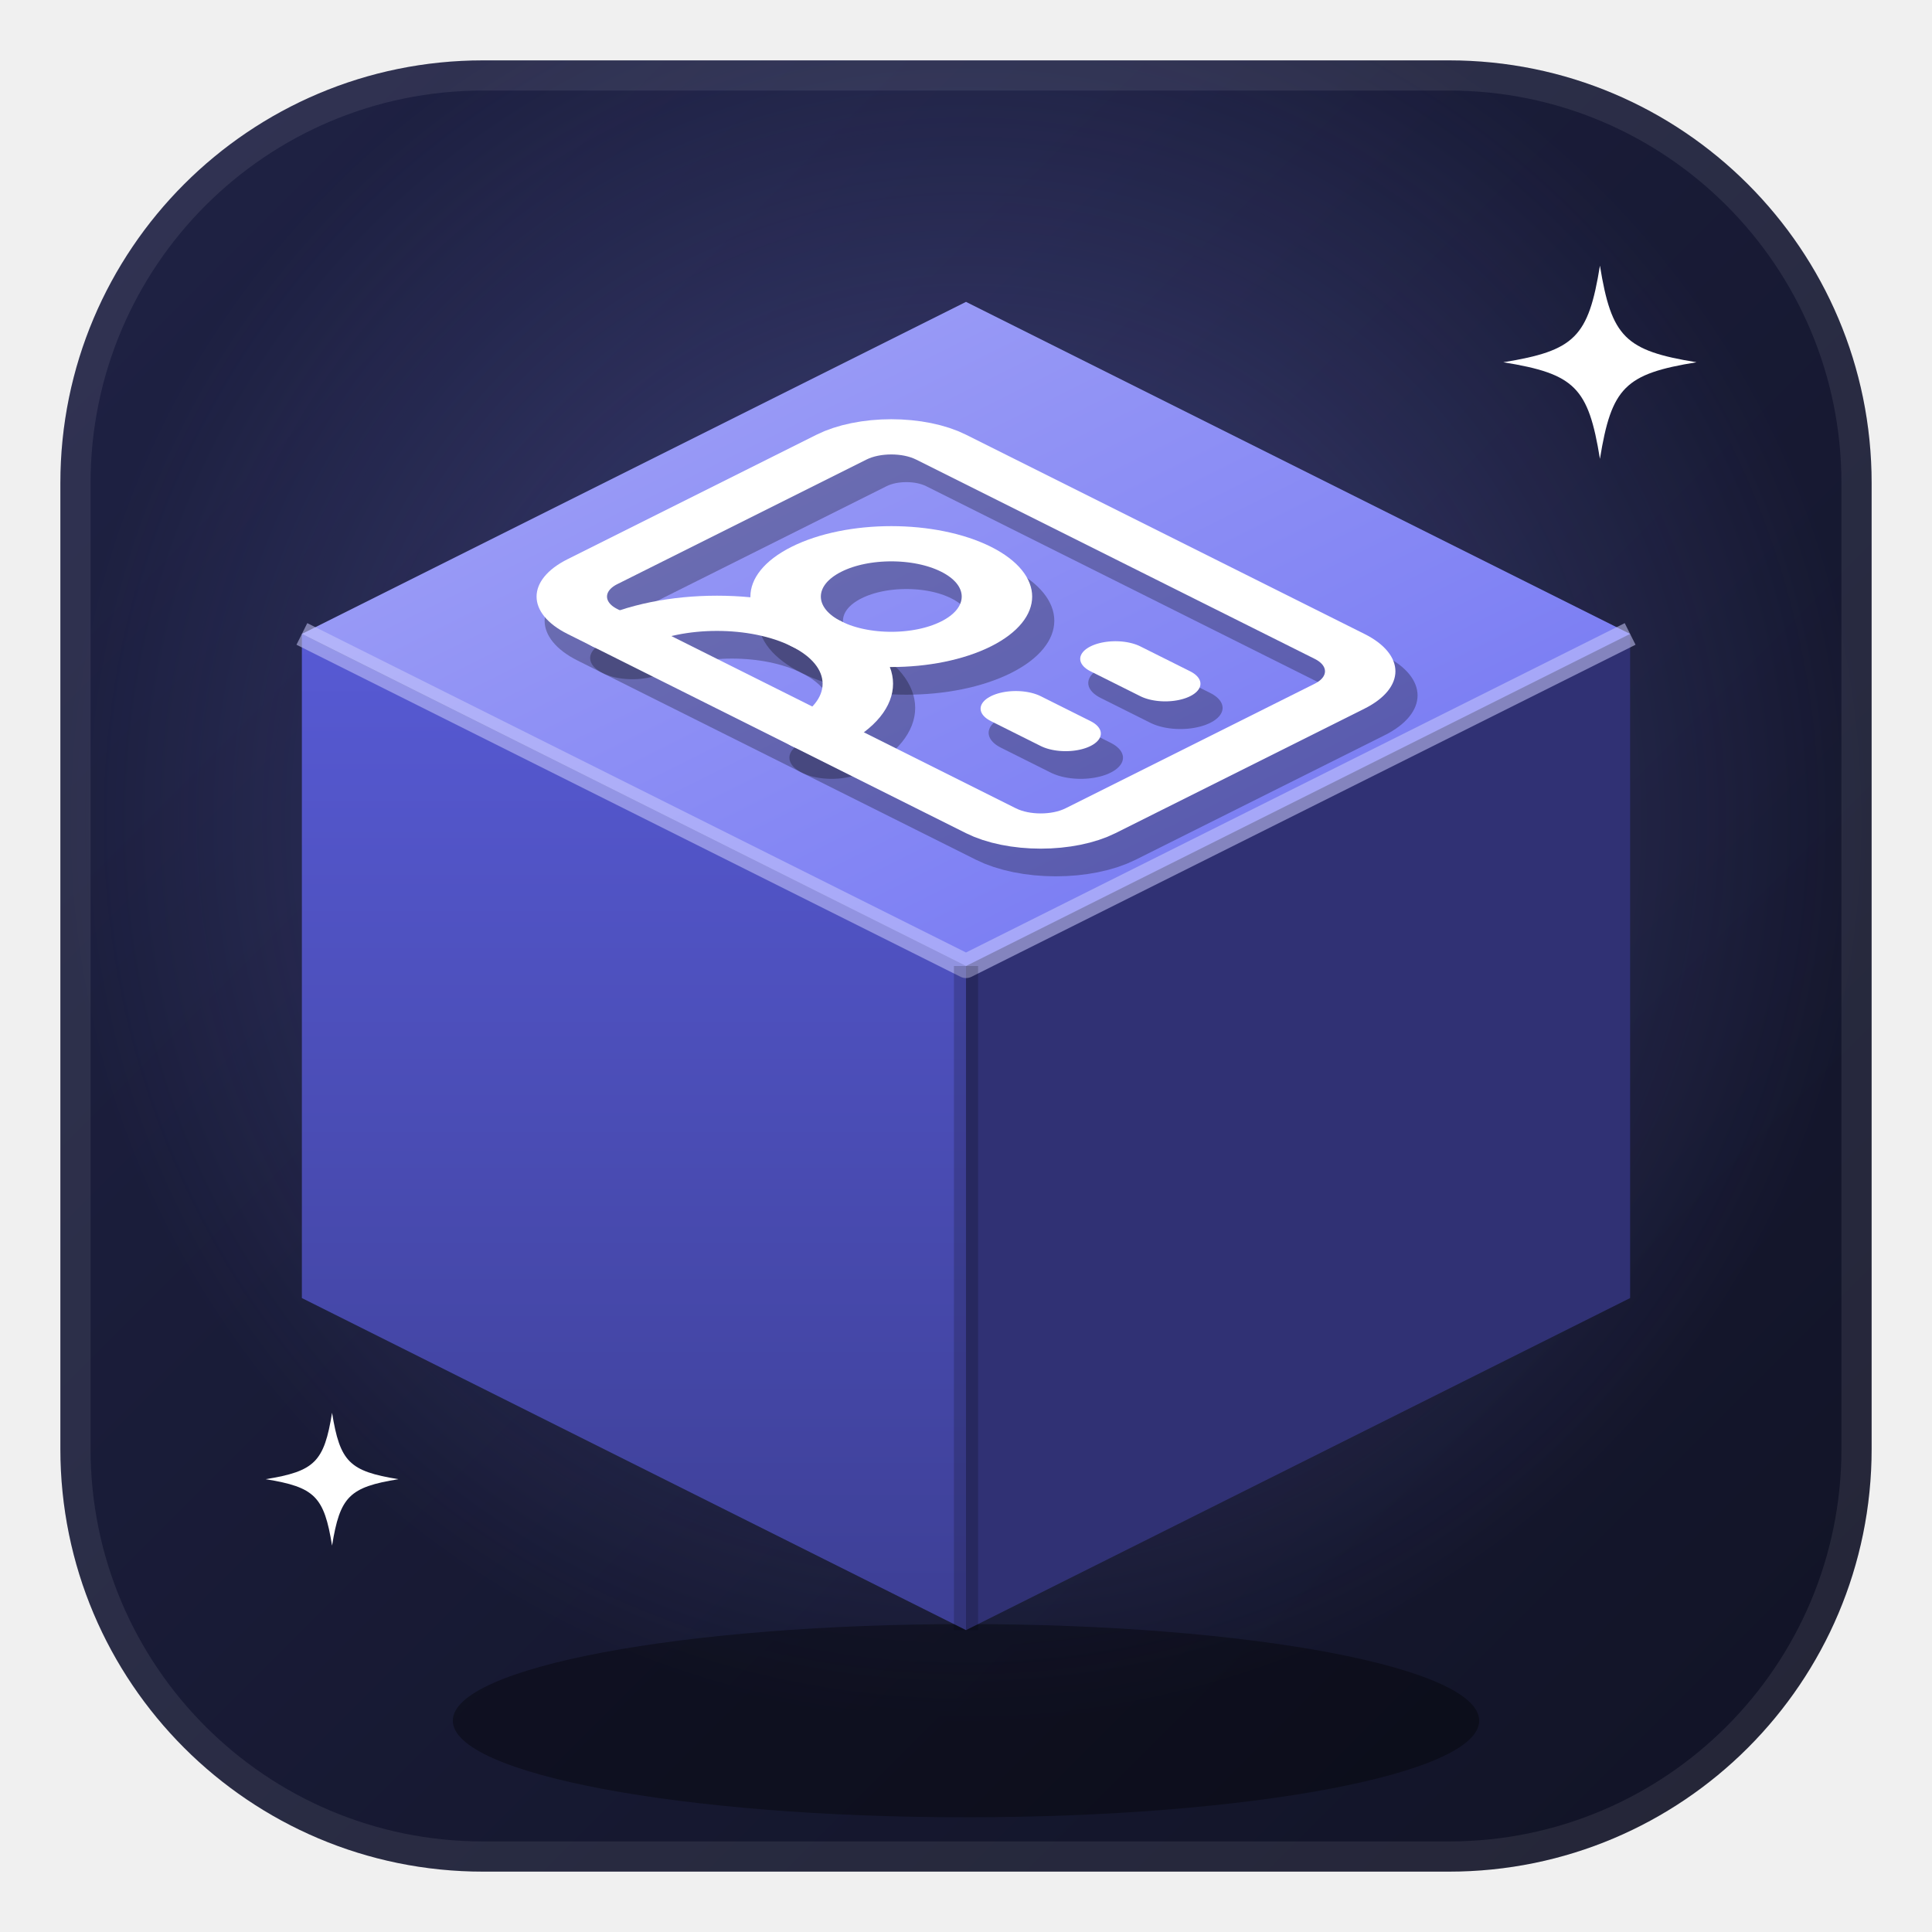
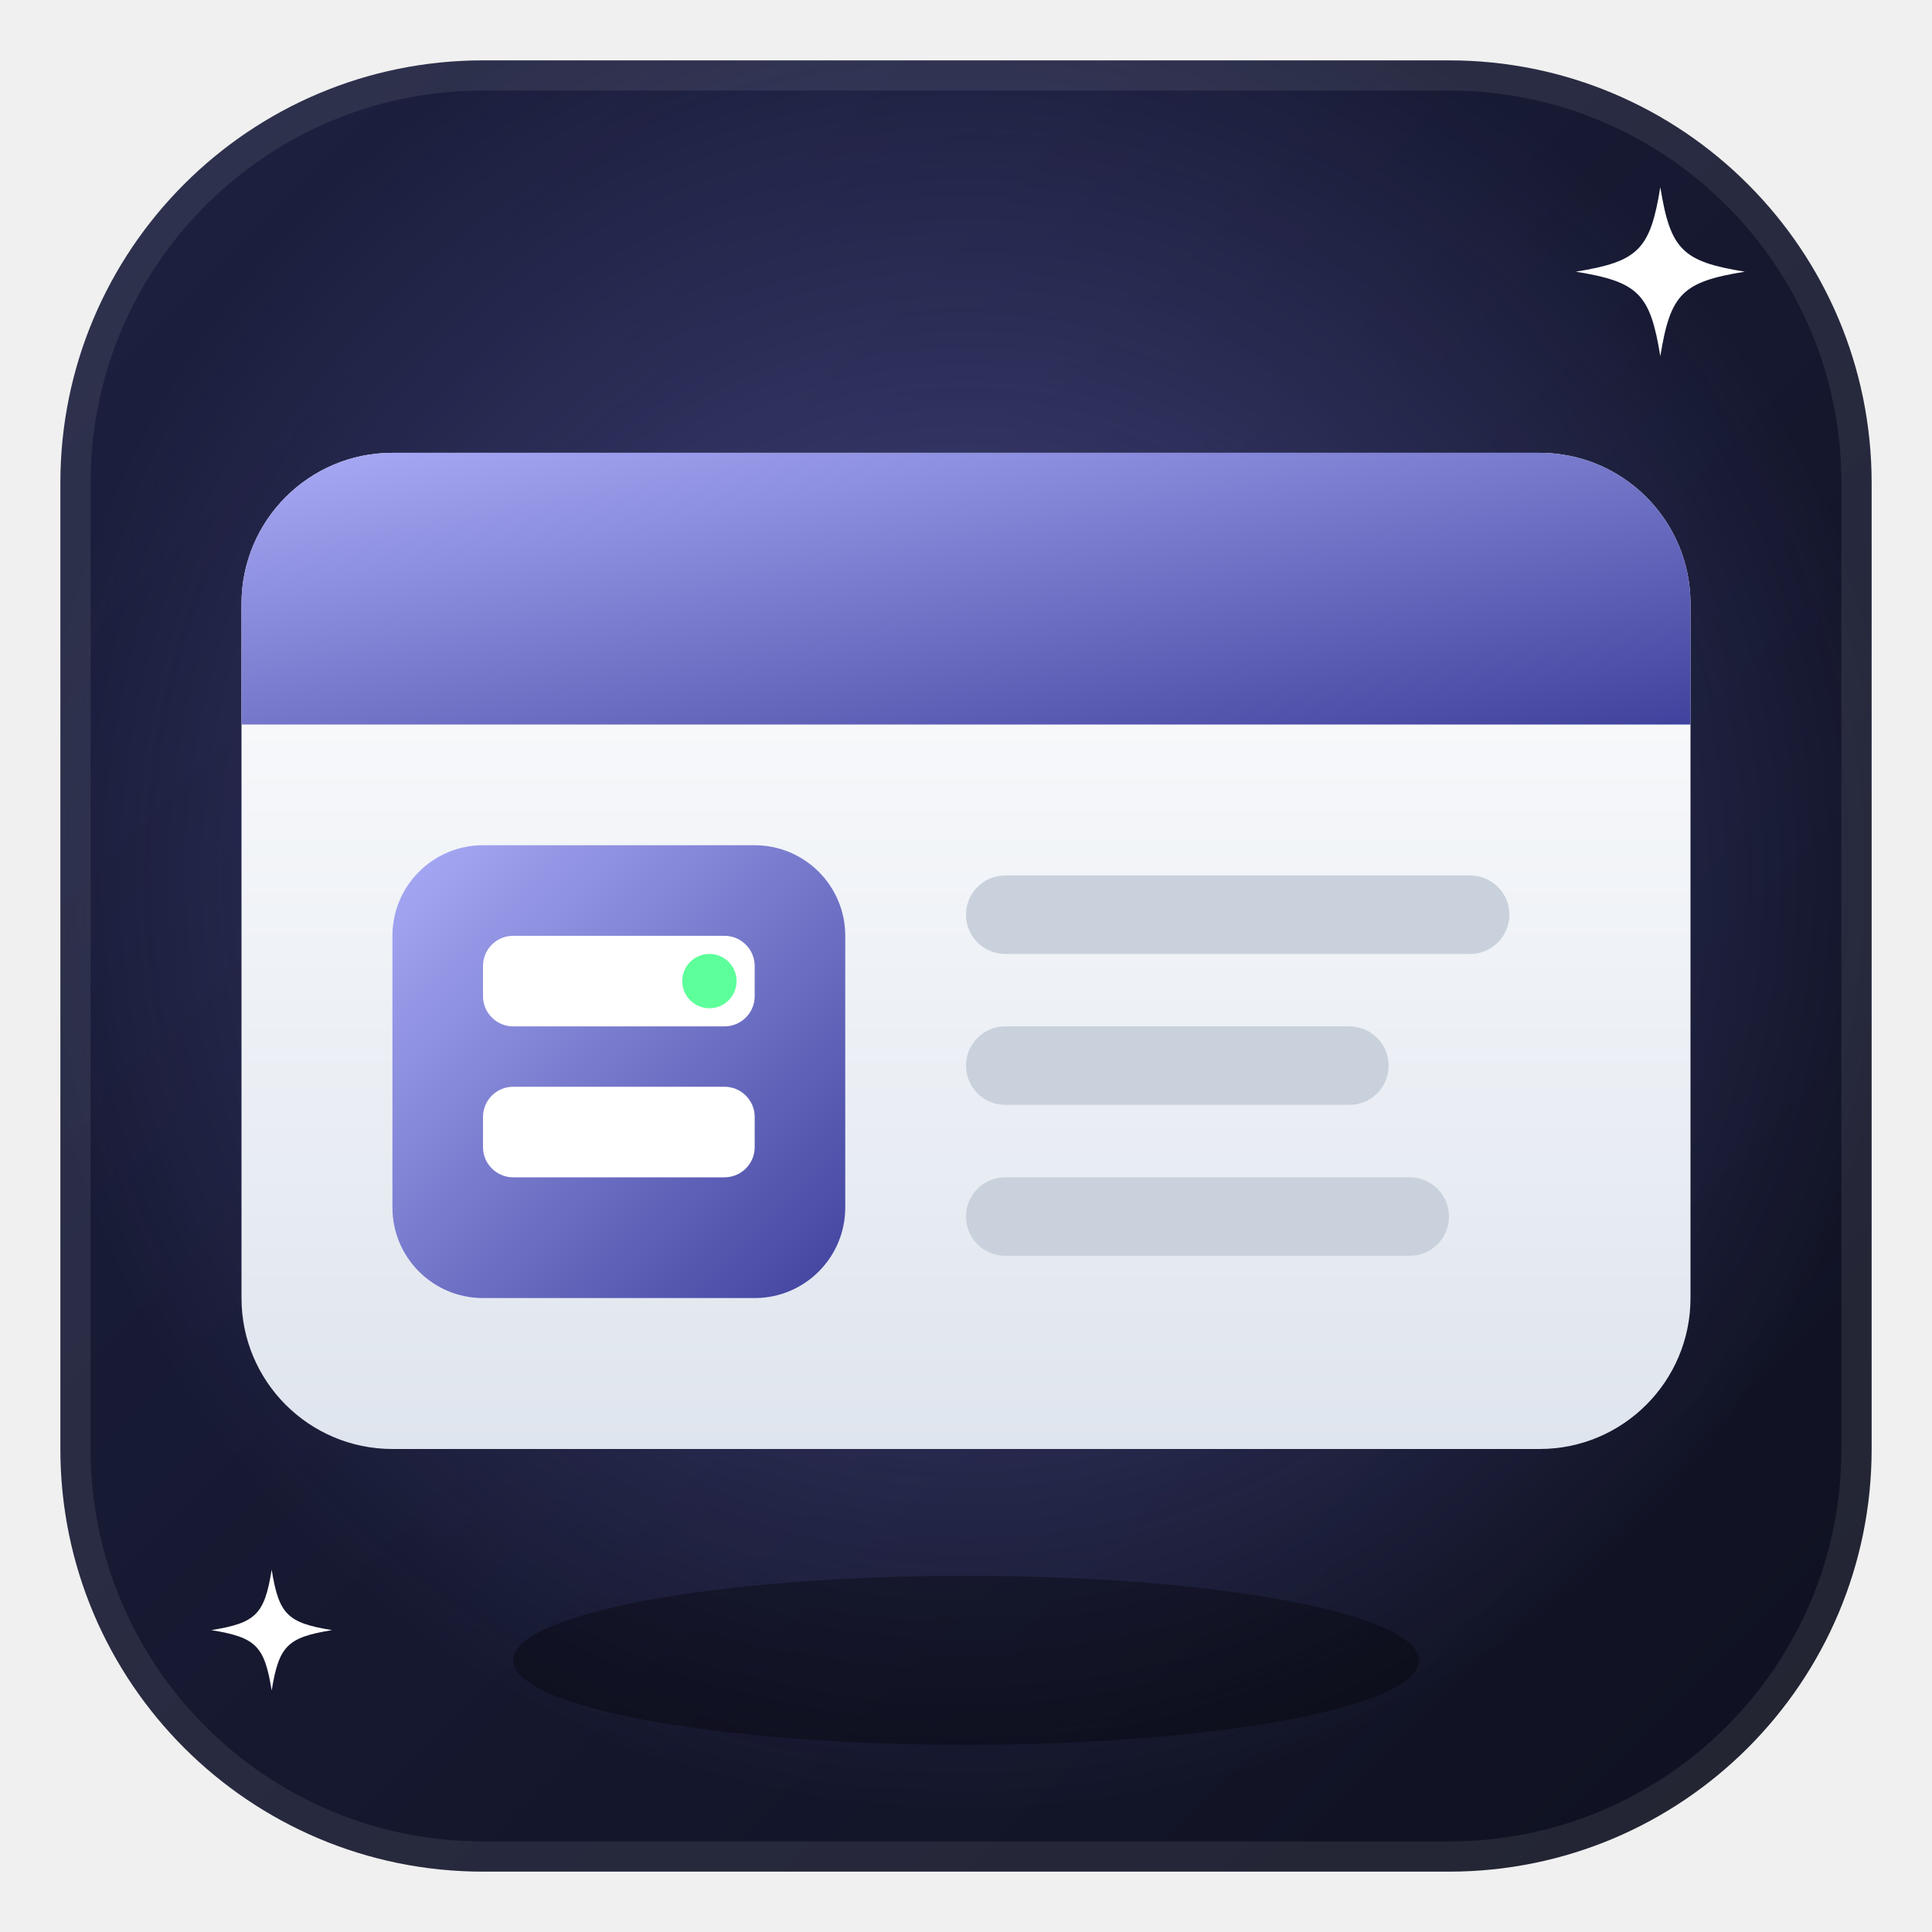
<svg xmlns="http://www.w3.org/2000/svg" viewBox="0 0 64 64" role="img" aria-hidden="true">
  <defs>
    <linearGradient id="bg" x1="0" y1="0" x2="1" y2="1">
-       <stop offset="0" stop-color="#1f2245" />
-       <stop offset="1" stop-color="#111325" />
+       <stop offset="0" stop-color="#1d2040" />
+       <stop offset="1" stop-color="#0f1120" />
    </linearGradient>
-     <radialGradient id="halo" cx=".5" cy=".42" r=".5">
-       <stop offset="0" stop-color="#8285f4" stop-opacity=".38" />
+     <radialGradient id="halo" cx=".5" cy=".45" r=".52">
+       <stop offset="0" stop-color="#8285f4" stop-opacity=".42" />
      <stop offset="1" stop-color="#8285f4" stop-opacity="0" />
    </radialGradient>
-     <linearGradient id="it" x1="0" y1="0" x2="1" y2="1">
-       <stop offset="0" stop-color="#a5a6f7" />
-       <stop offset="1" stop-color="#6f72f2" />
+     <linearGradient id="im" x1="0" y1="0" x2="1" y2="1">
+       <stop offset="0" stop-color="#a9abf7" />
+       <stop offset="1" stop-color="#40429d" />
    </linearGradient>
-     <linearGradient id="il" x1="0" y1="0" x2="0" y2="1">
-       <stop offset="0" stop-color="#575ad4" />
-       <stop offset="1" stop-color="#3d3f95" />
+     <linearGradient id="iv" x1="0" y1="0" x2="0" y2="1">
+       <stop offset="0" stop-color="#a9abf7" />
+       <stop offset="1" stop-color="#6366f1" />
    </linearGradient>
-     <linearGradient id="ish" x1="0" y1="0" x2="1" y2="0">
+     <linearGradient id="iw" x1="0" y1="0" x2="0" y2="1">
+       <stop offset="0" stop-color="#ffffff" />
+       <stop offset="1" stop-color="#dfe5ee" />
+     </linearGradient>
+     <linearGradient id="ig" x1="0" y1="0" x2="0" y2="1">
+       <stop offset="0" stop-color="#ffe08a" />
+       <stop offset="1" stop-color="#f2a62b" />
+     </linearGradient>
+     <radialGradient id="ih" cx=".3" cy=".25" r=".7">
+       <stop offset="0" stop-color="#fff" stop-opacity=".55" />
+       <stop offset="1" stop-color="#fff" stop-opacity="0" />
+     </radialGradient>
+     <linearGradient id="is" x1="0" y1="0" x2="1" y2="0">
      <stop offset="0" stop-color="#fff" stop-opacity="0" />
-       <stop offset=".5" stop-color="#fff" stop-opacity=".55" />
+       <stop offset=".5" stop-color="#fff" stop-opacity=".6" />
      <stop offset="1" stop-color="#fff" stop-opacity="0" />
    </linearGradient>
-     <clipPath id="ic">
-       <path d="M32 10 L54 21 L32 32 L10 21 Z" />
-     </clipPath>
  </defs>
-   <style>.ibob,.ishadow{transform-box:fill-box;transform-origin:50% 50%}@keyframes ib{0%,100%{transform:translateY(0)}50%{transform:translateY(-2.2px)}}@keyframes isd{0%,100%{transform:scaleX(1);opacity:.35}50%{transform:scaleX(.86);opacity:.22}}@keyframes is{0%,55%{transform:translateX(0)}100%{transform:translateX(78px)}}@keyframes ig{0%,100%{opacity:.9}50%{opacity:1}}.ibob{animation:ib 4.2s ease-in-out infinite}.ishadow{animation:isd 4.2s ease-in-out infinite}.ishine{animation:is 5.5s ease-in-out infinite}.iglow{animation:ig 4.2s ease-in-out infinite}.sp{transform-box:fill-box;transform-origin:50% 50%;animation:tw 3.2s ease-in-out infinite}@keyframes tw{0%,100%{opacity:.15;transform:scale(.4) rotate(0)}50%{opacity:.95;transform:scale(1) rotate(45deg)}}@media (prefers-reduced-motion:reduce){*{animation:none!important}}</style>
+   <style>.ifl,.ipu,.ibl,.isp,.iwg,.iri,.isd,.ipop{transform-box:fill-box;transform-origin:50% 50%}.igr{transform-box:fill-box;transform-origin:50% 100%}@keyframes ifl{0%,100%{transform:translateY(0)}50%{transform:translateY(-2px)}}.ifl{animation:ifl 4.2s ease-in-out infinite}@keyframes isd{0%,100%{transform:scaleX(1);opacity:.32}50%{transform:scaleX(.85);opacity:.2}}.isd{animation:isd 4.2s ease-in-out infinite}@keyframes ipu{0%,100%{opacity:.55}50%{opacity:1}}.ipu{animation:ipu 2.4s ease-in-out infinite}@keyframes ibl{0%,44%,56%,100%{opacity:1}50%{opacity:.15}}.ibl{animation:ibl 3s steps(1,end) infinite}@keyframes isp{to{transform:rotate(360deg)}}.isp{animation:isp 14s linear infinite}@keyframes iwg{0%,100%{transform:rotate(-6deg)}50%{transform:rotate(6deg)}}.iwg{animation:iwg 3.4s ease-in-out infinite}@keyframes iri{0%{transform:translateY(2px);opacity:.7}100%{transform:translateY(-3.5px);opacity:1}}.iri{animation:iri 1.6s ease-in-out infinite alternate}@keyframes igr{0%,100%{transform:scaleY(.55)}50%{transform:scaleY(1)}}.igr{animation:igr 2.8s ease-in-out infinite}@keyframes ipop{0%,100%{transform:scale(.9)}50%{transform:scale(1.08)}}.ipop{animation:ipop 2.6s ease-in-out infinite}@keyframes ish{0%,60%{transform:translateX(-30px)}100%{transform:translateX(70px)}}.ish{animation:ish 5s ease-in-out infinite}@keyframes idash{to{stroke-dashoffset:-40}}.idash{animation:idash 2.4s linear infinite}@keyframes isw{0%,100%{transform:rotate(-50deg)}50%{transform:rotate(35deg)}}.tw{transform-box:fill-box;transform-origin:50% 50%;animation:tw 3.2s ease-in-out infinite}@keyframes tw{0%,100%{opacity:.15;transform:scale(.4) rotate(0)}50%{opacity:.95;transform:scale(1) rotate(45deg)}}@media (prefers-reduced-motion:reduce){*{animation:none!important}}</style>
  <rect x="2" y="2" width="60" height="60" rx="14" fill="url(#bg)" />
  <rect x="2" y="2" width="60" height="60" rx="14" fill="url(#halo)" />
  <rect x="2.5" y="2.5" width="59" height="59" rx="13.5" fill="none" stroke="#fff" stroke-opacity=".08" />
-   <g class="ibob">
-     <ellipse cx="32" cy="57" rx="17" ry="3.2" fill="#000" opacity=".35" class="ishadow" />
-     <path d="M10 21 L32 32 V54 L10 43 Z" fill="url(#il)" />
-     <path d="M54 21 L32 32 V54 L54 43 Z" fill="#303174" />
-     <path d="M32 10 L54 21 L32 32 L10 21 Z" fill="url(#it)" />
-     <path d="M10 21 L32 32 L54 21" fill="none" stroke="#c8c9fa" stroke-opacity=".55" stroke-width=".8" stroke-linejoin="round" />
-     <path d="M32 32 V54" stroke="#000" stroke-opacity=".18" stroke-width=".8" />
-     <g clip-path="url(#ic)">
-       <rect class="ishine" x="-14" y="6" width="14" height="30" fill="url(#ish)" transform="skewX(-25)" />
+   <ellipse class="isd" cx="32" cy="55" rx="15" ry="2.8" fill="#000" opacity=".32" />
+   <g class="ifl">
+     <rect x="8" y="15" width="48" height="33" rx="5" fill="url(#iw)" />
+     <path d="M8 20a5 5 0 0 1 5-5h38a5 5 0 0 1 5 5v4H8z" fill="url(#im)" />
+     <rect x="13" y="28" width="15" height="15" rx="3" fill="url(#im)" />
+     <g fill="#fff">
+       <rect x="16" y="31" width="9" height="3" rx="1" />
+       <rect x="16" y="36" width="9" height="3" rx="1" />
    </g>
-     <g transform="translate(.5 .8)">
-       <g transform="matrix(0.825 0.4125 -0.825 0.4125 32 11.100)" fill="none" stroke="#000" stroke-opacity=".28" stroke-width="2.4" stroke-linecap="round" stroke-linejoin="round">
-         <path d="M13 19a4 4 0 00-8 0" />
-         <path d="M16 10h2" />
-         <path d="M16 14h2" />
-         <circle cx="9" cy="12" r="3" />
-         <rect x="2" y="5" width="20" height="14" rx="2" />
-       </g>
-     </g>
-     <g class="iglow" transform="matrix(0.825 0.4125 -0.825 0.4125 32 11.100)" fill="none" stroke="#fff" stroke-width="2" stroke-linecap="round" stroke-linejoin="round">
-       <path d="M13 19a4 4 0 00-8 0" />
-       <path d="M16 10h2" />
-       <path d="M16 14h2" />
-       <circle cx="9" cy="12" r="3" />
-       <rect x="2" y="5" width="20" height="14" rx="2" />
+     <circle class="ibl" cx="23.5" cy="32.5" r=".9" fill="#5dff9b" />
+     <g fill="#c9d1dc">
+       <rect x="32" y="29" width="18" height="2.6" rx="1.3" />
+       <rect x="32" y="34" width="14" height="2.6" rx="1.3" />
+       <rect x="32" y="39" width="16" height="2.6" rx="1.3" />
    </g>
  </g>
-   <g transform="translate(53 12) scale(.32)">
-     <path class="sp" d="M0 -10 C1.2 -2.6 2.6 -1.2 10 0 C2.6 1.2 1.2 2.6 0 10 C-1.2 2.6 -2.6 1.2 -10 0 C-2.6 -1.2 -1.2 -2.6 0 -10Z" fill="#fff" />
+   <g transform="translate(55 9) scale(.28)">
+     <path class="tw" d="M0 -10 C1.2 -2.6 2.6 -1.2 10 0 C2.6 1.2 1.2 2.6 0 10 C-1.2 2.6 -2.6 1.2 -10 0 C-2.6 -1.2 -1.2 -2.6 0 -10Z" fill="#fff" />
  </g>
-   <g transform="translate(11 49) scale(.22)">
-     <path class="sp" style="animation-delay:1.4s" d="M0 -10 C1.2 -2.6 2.6 -1.2 10 0 C2.6 1.2 1.2 2.6 0 10 C-1.2 2.6 -2.6 1.2 -10 0 C-2.6 -1.2 -1.2 -2.6 0 -10Z" fill="#fff" />
+   <g transform="translate(9 54) scale(.2)">
+     <path class="tw" style="animation-delay:1.4s" d="M0 -10 C1.2 -2.6 2.6 -1.2 10 0 C2.6 1.2 1.2 2.6 0 10 C-1.2 2.6 -2.6 1.2 -10 0 C-2.6 -1.2 -1.2 -2.6 0 -10Z" fill="#fff" />
  </g>
</svg>
